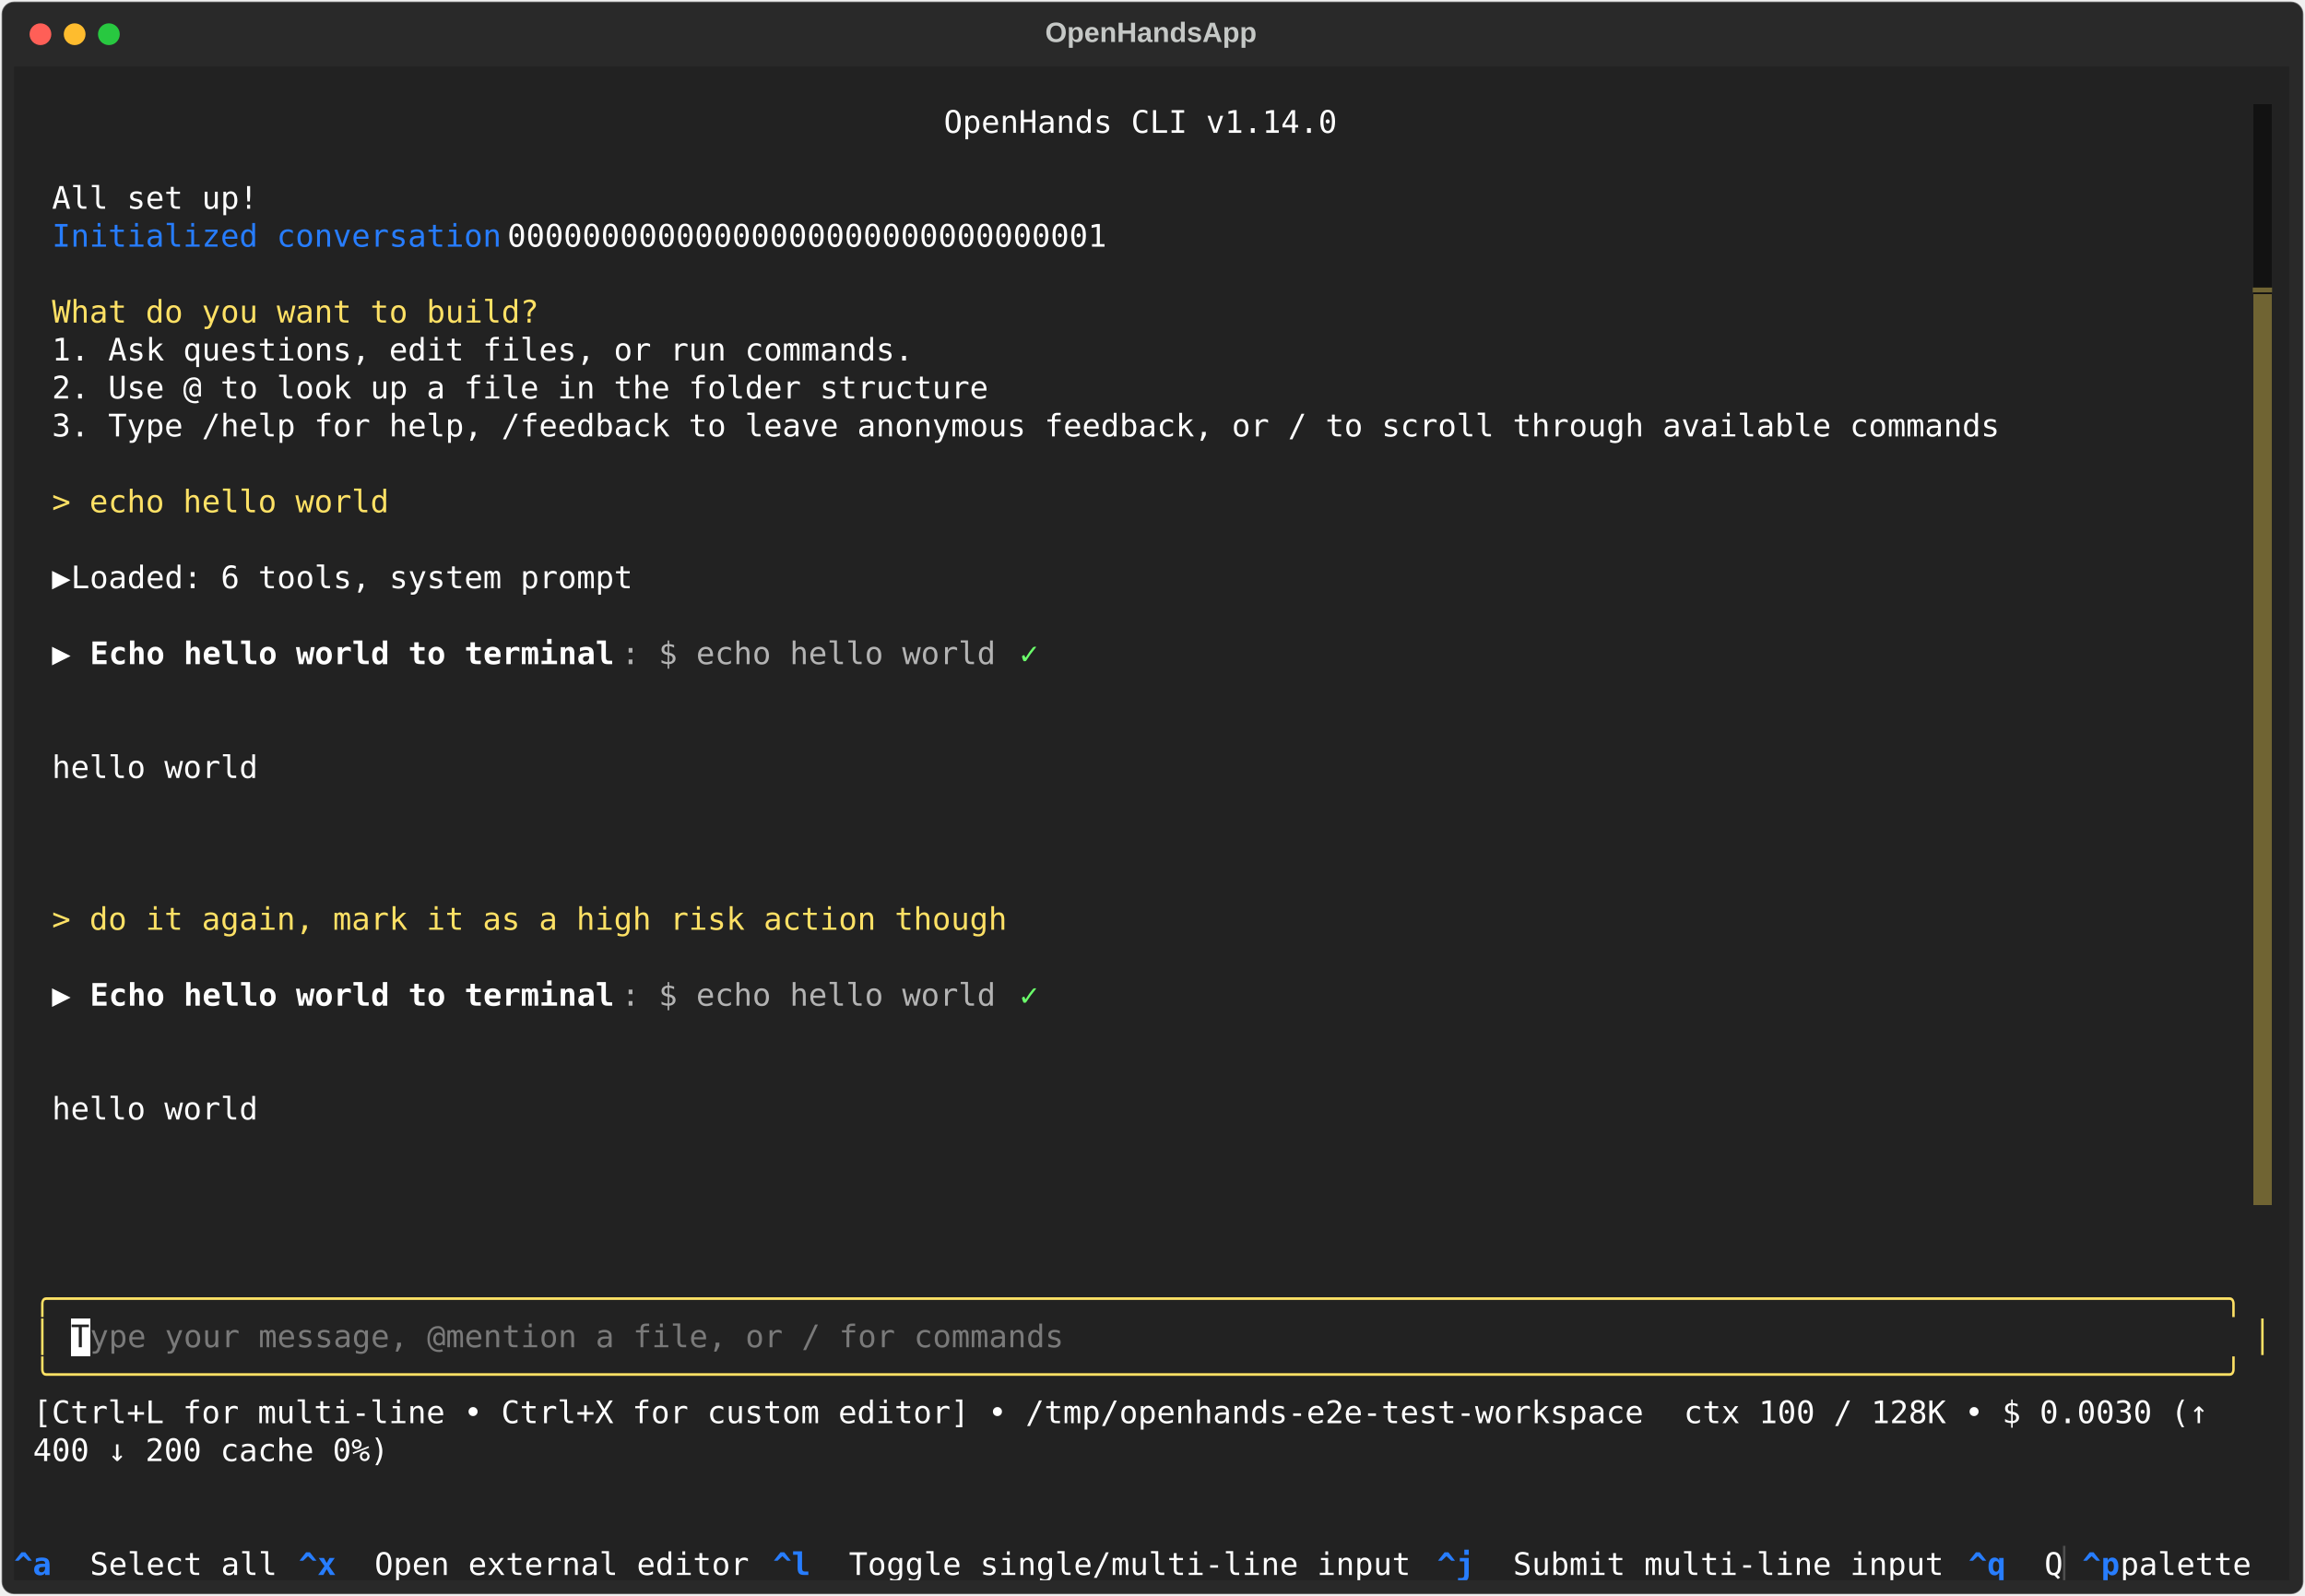
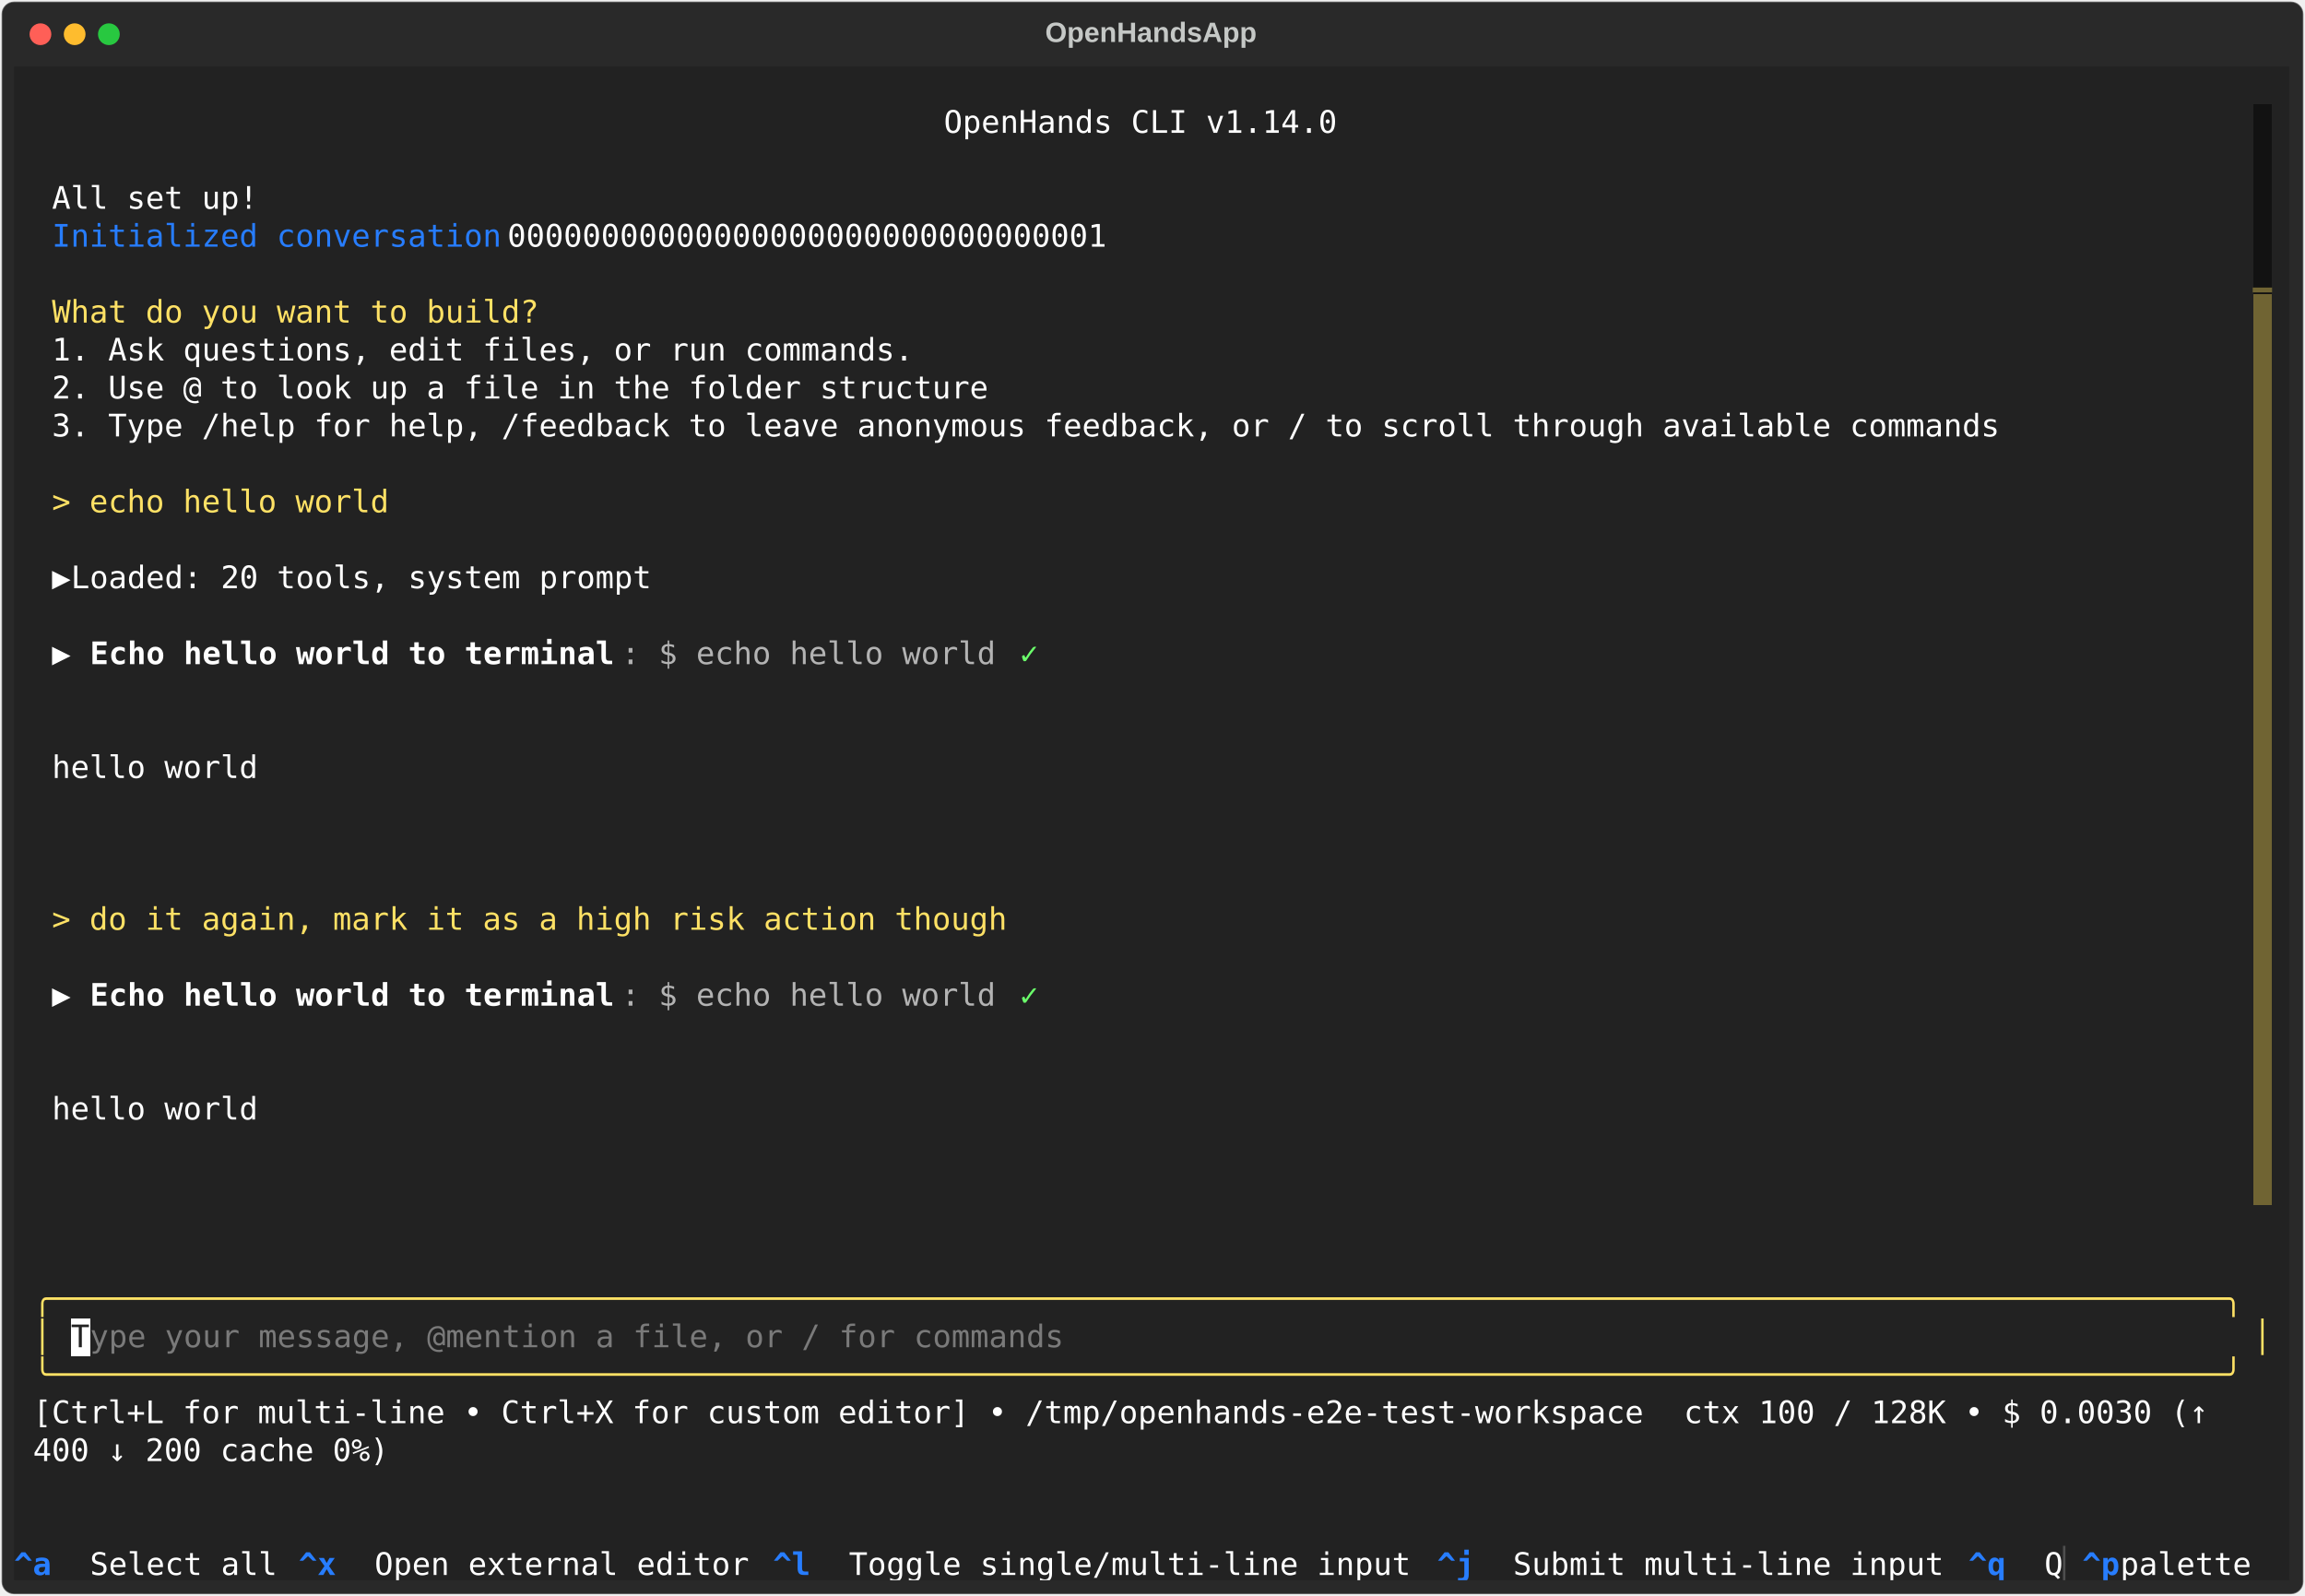
<svg xmlns="http://www.w3.org/2000/svg" class="rich-terminal" viewBox="0 0 1482 1026.0">
  <style>

    @font-face {
        font-family: "Fira Code";
        src: local("FiraCode-Regular"),
                url("https://cdnjs.cloudflare.com/ajax/libs/firacode/6.2.0/woff2/FiraCode-Regular.woff2") format("woff2"),
                url("https://cdnjs.cloudflare.com/ajax/libs/firacode/6.2.0/woff/FiraCode-Regular.woff") format("woff");
        font-style: normal;
        font-weight: 400;
    }
    @font-face {
        font-family: "Fira Code";
        src: local("FiraCode-Bold"),
                url("https://cdnjs.cloudflare.com/ajax/libs/firacode/6.2.0/woff2/FiraCode-Bold.woff2") format("woff2"),
                url("https://cdnjs.cloudflare.com/ajax/libs/firacode/6.2.0/woff/FiraCode-Bold.woff") format("woff");
        font-style: bold;
        font-weight: 700;
    }

    .terminal-matrix {
        font-family: Fira Code, monospace;
        font-size: 20px;
        line-height: 24.4px;
        font-variant-east-asian: full-width;
    }

    .terminal-title {
        font-size: 18px;
        font-weight: bold;
        font-family: arial;
    }

    .terminal-r1 { fill: #c5c8c6 }
.terminal-r2 { fill: #ffffff }
.terminal-r3 { fill: #277dff }
.terminal-r4 { fill: #706433 }
.terminal-r5 { fill: #ffe165 }
.terminal-r6 { fill: #222222 }
.terminal-r7 { fill: #fee165 }
.terminal-r8 { fill: #ffffff;font-weight: bold }
.terminal-r9 { fill: #b3b3b3 }
.terminal-r10 { fill: #6bff6b }
.terminal-r11 { fill: #7a7a7a }
.terminal-r12 { fill: #277dff;font-weight: bold }
.terminal-r13 { fill: #4e4e4e }
    </style>
  <defs>
    <clipPath id="terminal-clip-terminal">
      <rect x="0" y="0" width="1463.0" height="975.0" />
    </clipPath>
    <clipPath id="terminal-line-0">
      <rect x="0" y="1.5" width="1464" height="24.65" />
    </clipPath>
    <clipPath id="terminal-line-1">
      <rect x="0" y="25.9" width="1464" height="24.65" />
    </clipPath>
    <clipPath id="terminal-line-2">
      <rect x="0" y="50.3" width="1464" height="24.65" />
    </clipPath>
    <clipPath id="terminal-line-3">
      <rect x="0" y="74.7" width="1464" height="24.65" />
    </clipPath>
    <clipPath id="terminal-line-4">
      <rect x="0" y="99.1" width="1464" height="24.65" />
    </clipPath>
    <clipPath id="terminal-line-5">
      <rect x="0" y="123.5" width="1464" height="24.65" />
    </clipPath>
    <clipPath id="terminal-line-6">
      <rect x="0" y="147.9" width="1464" height="24.65" />
    </clipPath>
    <clipPath id="terminal-line-7">
      <rect x="0" y="172.3" width="1464" height="24.65" />
    </clipPath>
    <clipPath id="terminal-line-8">
      <rect x="0" y="196.7" width="1464" height="24.65" />
    </clipPath>
    <clipPath id="terminal-line-9">
      <rect x="0" y="221.1" width="1464" height="24.65" />
    </clipPath>
    <clipPath id="terminal-line-10">
      <rect x="0" y="245.5" width="1464" height="24.65" />
    </clipPath>
    <clipPath id="terminal-line-11">
      <rect x="0" y="269.9" width="1464" height="24.65" />
    </clipPath>
    <clipPath id="terminal-line-12">
      <rect x="0" y="294.3" width="1464" height="24.65" />
    </clipPath>
    <clipPath id="terminal-line-13">
      <rect x="0" y="318.7" width="1464" height="24.65" />
    </clipPath>
    <clipPath id="terminal-line-14">
      <rect x="0" y="343.1" width="1464" height="24.65" />
    </clipPath>
    <clipPath id="terminal-line-15">
      <rect x="0" y="367.5" width="1464" height="24.65" />
    </clipPath>
    <clipPath id="terminal-line-16">
      <rect x="0" y="391.9" width="1464" height="24.65" />
    </clipPath>
    <clipPath id="terminal-line-17">
      <rect x="0" y="416.3" width="1464" height="24.65" />
    </clipPath>
    <clipPath id="terminal-line-18">
      <rect x="0" y="440.7" width="1464" height="24.65" />
    </clipPath>
    <clipPath id="terminal-line-19">
      <rect x="0" y="465.1" width="1464" height="24.65" />
    </clipPath>
    <clipPath id="terminal-line-20">
      <rect x="0" y="489.5" width="1464" height="24.65" />
    </clipPath>
    <clipPath id="terminal-line-21">
      <rect x="0" y="513.9" width="1464" height="24.65" />
    </clipPath>
    <clipPath id="terminal-line-22">
      <rect x="0" y="538.3" width="1464" height="24.65" />
    </clipPath>
    <clipPath id="terminal-line-23">
      <rect x="0" y="562.7" width="1464" height="24.65" />
    </clipPath>
    <clipPath id="terminal-line-24">
      <rect x="0" y="587.1" width="1464" height="24.65" />
    </clipPath>
    <clipPath id="terminal-line-25">
      <rect x="0" y="611.5" width="1464" height="24.65" />
    </clipPath>
    <clipPath id="terminal-line-26">
      <rect x="0" y="635.9" width="1464" height="24.65" />
    </clipPath>
    <clipPath id="terminal-line-27">
      <rect x="0" y="660.3" width="1464" height="24.65" />
    </clipPath>
    <clipPath id="terminal-line-28">
      <rect x="0" y="684.7" width="1464" height="24.65" />
    </clipPath>
    <clipPath id="terminal-line-29">
      <rect x="0" y="709.1" width="1464" height="24.65" />
    </clipPath>
    <clipPath id="terminal-line-30">
      <rect x="0" y="733.5" width="1464" height="24.65" />
    </clipPath>
    <clipPath id="terminal-line-31">
      <rect x="0" y="757.9" width="1464" height="24.65" />
    </clipPath>
    <clipPath id="terminal-line-32">
      <rect x="0" y="782.3" width="1464" height="24.65" />
    </clipPath>
    <clipPath id="terminal-line-33">
      <rect x="0" y="806.7" width="1464" height="24.65" />
    </clipPath>
    <clipPath id="terminal-line-34">
      <rect x="0" y="831.1" width="1464" height="24.65" />
    </clipPath>
    <clipPath id="terminal-line-35">
      <rect x="0" y="855.5" width="1464" height="24.65" />
    </clipPath>
    <clipPath id="terminal-line-36">
      <rect x="0" y="879.9" width="1464" height="24.65" />
    </clipPath>
    <clipPath id="terminal-line-37">
      <rect x="0" y="904.3" width="1464" height="24.65" />
    </clipPath>
    <clipPath id="terminal-line-38">
      <rect x="0" y="928.7" width="1464" height="24.65" />
    </clipPath>
  </defs>
  <rect fill="#292929" stroke="rgba(255,255,255,0.35)" stroke-width="1" x="1" y="1" width="1480" height="1024" rx="8" />
  <text class="terminal-title" fill="#c5c8c6" text-anchor="middle" x="740" y="27">OpenHandsApp</text>
  <g transform="translate(26,22)">
    <circle cx="0" cy="0" r="7" fill="#ff5f57" />
    <circle cx="22" cy="0" r="7" fill="#febc2e" />
    <circle cx="44" cy="0" r="7" fill="#28c840" />
  </g>
  <g transform="translate(9, 41)" clip-path="url(#terminal-clip-terminal)">
    <rect fill="#222222" x="0" y="1.5" width="1464" height="24.65" shape-rendering="crispEdges" />
    <rect fill="#222222" x="0" y="25.9" width="597.8" height="24.65" shape-rendering="crispEdges" />
    <rect fill="#222222" x="597.8" y="25.9" width="256.2" height="24.65" shape-rendering="crispEdges" />
    <rect fill="#222222" x="854" y="25.9" width="585.6" height="24.65" shape-rendering="crispEdges" />
    <rect fill="#121212" x="1439.6" y="25.9" width="12.2" height="24.65" shape-rendering="crispEdges" />
    <rect fill="#222222" x="1451.8" y="25.9" width="12.2" height="24.65" shape-rendering="crispEdges" />
    <rect fill="#222222" x="0" y="50.3" width="1439.6" height="24.65" shape-rendering="crispEdges" />
    <rect fill="#121212" x="1439.6" y="50.3" width="12.2" height="24.65" shape-rendering="crispEdges" />
    <rect fill="#222222" x="1451.8" y="50.3" width="12.2" height="24.65" shape-rendering="crispEdges" />
    <rect fill="#222222" x="0" y="74.7" width="24.4" height="24.65" shape-rendering="crispEdges" />
    <rect fill="#222222" x="24.4" y="74.7" width="134.2" height="24.65" shape-rendering="crispEdges" />
    <rect fill="#222222" x="158.6" y="74.7" width="1281" height="24.65" shape-rendering="crispEdges" />
    <rect fill="#121212" x="1439.6" y="74.7" width="12.2" height="24.65" shape-rendering="crispEdges" />
    <rect fill="#222222" x="1451.8" y="74.7" width="12.2" height="24.65" shape-rendering="crispEdges" />
    <rect fill="#222222" x="0" y="99.1" width="24.4" height="24.65" shape-rendering="crispEdges" />
    <rect fill="#222222" x="24.4" y="99.1" width="292.8" height="24.65" shape-rendering="crispEdges" />
    <rect fill="#222222" x="317.2" y="99.1" width="402.6" height="24.65" shape-rendering="crispEdges" />
    <rect fill="#222222" x="719.8" y="99.1" width="719.8" height="24.65" shape-rendering="crispEdges" />
    <rect fill="#121212" x="1439.6" y="99.1" width="12.2" height="24.65" shape-rendering="crispEdges" />
    <rect fill="#222222" x="1451.8" y="99.1" width="12.2" height="24.65" shape-rendering="crispEdges" />
    <rect fill="#222222" x="0" y="123.5" width="1439.6" height="24.65" shape-rendering="crispEdges" />
    <rect fill="#121212" x="1439.6" y="123.5" width="12.2" height="24.65" shape-rendering="crispEdges" />
    <rect fill="#222222" x="1451.8" y="123.5" width="12.2" height="24.65" shape-rendering="crispEdges" />
    <rect fill="#222222" x="0" y="147.9" width="24.4" height="24.65" shape-rendering="crispEdges" />
    <rect fill="#222222" x="24.4" y="147.9" width="317.2" height="24.65" shape-rendering="crispEdges" />
    <rect fill="#222222" x="341.6" y="147.9" width="1098" height="24.65" shape-rendering="crispEdges" />
    <rect fill="#706433" x="1439.6" y="147.9" width="12.2" height="24.65" shape-rendering="crispEdges" />
    <rect fill="#222222" x="1451.8" y="147.9" width="12.2" height="24.65" shape-rendering="crispEdges" />
    <rect fill="#222222" x="0" y="172.3" width="24.4" height="24.65" shape-rendering="crispEdges" />
    <rect fill="#222222" x="24.4" y="172.3" width="561.2" height="24.65" shape-rendering="crispEdges" />
    <rect fill="#222222" x="585.6" y="172.3" width="854" height="24.65" shape-rendering="crispEdges" />
    <rect fill="#706433" x="1439.6" y="172.3" width="12.2" height="24.65" shape-rendering="crispEdges" />
    <rect fill="#222222" x="1451.8" y="172.3" width="12.2" height="24.65" shape-rendering="crispEdges" />
    <rect fill="#222222" x="0" y="196.7" width="24.4" height="24.65" shape-rendering="crispEdges" />
    <rect fill="#222222" x="24.4" y="196.7" width="610" height="24.65" shape-rendering="crispEdges" />
    <rect fill="#222222" x="634.4" y="196.7" width="805.2" height="24.65" shape-rendering="crispEdges" />
    <rect fill="#706433" x="1439.6" y="196.7" width="12.2" height="24.65" shape-rendering="crispEdges" />
    <rect fill="#222222" x="1451.8" y="196.7" width="12.2" height="24.65" shape-rendering="crispEdges" />
    <rect fill="#222222" x="0" y="221.1" width="24.4" height="24.65" shape-rendering="crispEdges" />
    <rect fill="#222222" x="24.4" y="221.1" width="1268.8" height="24.65" shape-rendering="crispEdges" />
    <rect fill="#222222" x="1293.2" y="221.1" width="146.4" height="24.65" shape-rendering="crispEdges" />
    <rect fill="#706433" x="1439.6" y="221.1" width="12.2" height="24.65" shape-rendering="crispEdges" />
    <rect fill="#222222" x="1451.8" y="221.1" width="12.2" height="24.65" shape-rendering="crispEdges" />
    <rect fill="#222222" x="0" y="245.5" width="1439.6" height="24.65" shape-rendering="crispEdges" />
    <rect fill="#706433" x="1439.6" y="245.5" width="12.2" height="24.65" shape-rendering="crispEdges" />
    <rect fill="#222222" x="1451.8" y="245.5" width="12.2" height="24.65" shape-rendering="crispEdges" />
    <rect fill="#222222" x="0" y="269.9" width="24.4" height="24.65" shape-rendering="crispEdges" />
    <rect fill="#222222" x="24.4" y="269.9" width="219.6" height="24.65" shape-rendering="crispEdges" />
    <rect fill="#222222" x="244" y="269.9" width="1195.6" height="24.65" shape-rendering="crispEdges" />
    <rect fill="#706433" x="1439.6" y="269.9" width="12.2" height="24.65" shape-rendering="crispEdges" />
    <rect fill="#222222" x="1451.8" y="269.9" width="12.2" height="24.65" shape-rendering="crispEdges" />
    <rect fill="#222222" x="0" y="294.3" width="1439.6" height="24.65" shape-rendering="crispEdges" />
    <rect fill="#706433" x="1439.6" y="294.3" width="12.2" height="24.65" shape-rendering="crispEdges" />
    <rect fill="#222222" x="1451.8" y="294.3" width="12.2" height="24.65" shape-rendering="crispEdges" />
    <rect fill="#222222" x="0" y="318.7" width="24.4" height="24.65" shape-rendering="crispEdges" />
    <rect fill="#222222" x="24.4" y="318.7" width="12.2" height="24.65" shape-rendering="crispEdges" />
-     <rect fill="#222222" x="36.6" y="318.7" width="378.2" height="24.65" shape-rendering="crispEdges" />
-     <rect fill="#222222" x="414.8" y="318.7" width="1024.8" height="24.65" shape-rendering="crispEdges" />
+     <rect fill="#222222" x="36.6" y="318.7" width="390.4" height="24.65" shape-rendering="crispEdges" />
+     <rect fill="#222222" x="427" y="318.7" width="1012.6" height="24.65" shape-rendering="crispEdges" />
    <rect fill="#706433" x="1439.6" y="318.7" width="12.2" height="24.65" shape-rendering="crispEdges" />
    <rect fill="#222222" x="1451.8" y="318.7" width="12.2" height="24.65" shape-rendering="crispEdges" />
    <rect fill="#222222" x="0" y="343.1" width="1439.6" height="24.65" shape-rendering="crispEdges" />
    <rect fill="#706433" x="1439.6" y="343.1" width="12.2" height="24.65" shape-rendering="crispEdges" />
    <rect fill="#222222" x="1451.8" y="343.1" width="12.2" height="24.65" shape-rendering="crispEdges" />
    <rect fill="#222222" x="0" y="367.5" width="24.4" height="24.65" shape-rendering="crispEdges" />
    <rect fill="#222222" x="24.4" y="367.5" width="12.2" height="24.65" shape-rendering="crispEdges" />
    <rect fill="#222222" x="36.6" y="367.5" width="12.2" height="24.65" shape-rendering="crispEdges" />
    <rect fill="#222222" x="48.8" y="367.5" width="341.6" height="24.65" shape-rendering="crispEdges" />
    <rect fill="#222222" x="390.4" y="367.5" width="244" height="24.65" shape-rendering="crispEdges" />
    <rect fill="#222222" x="634.4" y="367.5" width="12.2" height="24.65" shape-rendering="crispEdges" />
    <rect fill="#222222" x="646.6" y="367.5" width="12.2" height="24.65" shape-rendering="crispEdges" />
    <rect fill="#222222" x="658.8" y="367.5" width="780.8" height="24.65" shape-rendering="crispEdges" />
    <rect fill="#706433" x="1439.6" y="367.5" width="12.2" height="24.65" shape-rendering="crispEdges" />
    <rect fill="#222222" x="1451.8" y="367.5" width="12.2" height="24.65" shape-rendering="crispEdges" />
    <rect fill="#222222" x="0" y="391.9" width="1439.6" height="24.65" shape-rendering="crispEdges" />
    <rect fill="#706433" x="1439.6" y="391.9" width="12.2" height="24.65" shape-rendering="crispEdges" />
    <rect fill="#222222" x="1451.8" y="391.9" width="12.2" height="24.65" shape-rendering="crispEdges" />
    <rect fill="#222222" x="0" y="416.3" width="1439.6" height="24.65" shape-rendering="crispEdges" />
    <rect fill="#706433" x="1439.6" y="416.3" width="12.2" height="24.65" shape-rendering="crispEdges" />
    <rect fill="#222222" x="1451.8" y="416.3" width="12.2" height="24.65" shape-rendering="crispEdges" />
    <rect fill="#222222" x="0" y="440.7" width="24.4" height="24.65" shape-rendering="crispEdges" />
    <rect fill="#222222" x="24.4" y="440.7" width="134.2" height="24.65" shape-rendering="crispEdges" />
    <rect fill="#222222" x="158.6" y="440.7" width="1281" height="24.65" shape-rendering="crispEdges" />
    <rect fill="#706433" x="1439.6" y="440.7" width="12.2" height="24.65" shape-rendering="crispEdges" />
    <rect fill="#222222" x="1451.8" y="440.7" width="12.2" height="24.65" shape-rendering="crispEdges" />
    <rect fill="#222222" x="0" y="465.1" width="1439.6" height="24.65" shape-rendering="crispEdges" />
    <rect fill="#706433" x="1439.6" y="465.1" width="12.2" height="24.65" shape-rendering="crispEdges" />
    <rect fill="#222222" x="1451.8" y="465.1" width="12.2" height="24.65" shape-rendering="crispEdges" />
    <rect fill="#222222" x="0" y="489.5" width="1439.6" height="24.65" shape-rendering="crispEdges" />
    <rect fill="#706433" x="1439.6" y="489.5" width="12.2" height="24.65" shape-rendering="crispEdges" />
    <rect fill="#222222" x="1451.8" y="489.5" width="12.2" height="24.65" shape-rendering="crispEdges" />
    <rect fill="#222222" x="0" y="513.9" width="1439.6" height="24.65" shape-rendering="crispEdges" />
    <rect fill="#706433" x="1439.6" y="513.9" width="12.2" height="24.65" shape-rendering="crispEdges" />
    <rect fill="#222222" x="1451.8" y="513.9" width="12.2" height="24.65" shape-rendering="crispEdges" />
    <rect fill="#222222" x="0" y="538.3" width="24.4" height="24.65" shape-rendering="crispEdges" />
    <rect fill="#222222" x="24.4" y="538.3" width="622.2" height="24.65" shape-rendering="crispEdges" />
    <rect fill="#222222" x="646.6" y="538.3" width="793" height="24.65" shape-rendering="crispEdges" />
    <rect fill="#706433" x="1439.6" y="538.3" width="12.2" height="24.65" shape-rendering="crispEdges" />
    <rect fill="#222222" x="1451.8" y="538.3" width="12.2" height="24.65" shape-rendering="crispEdges" />
    <rect fill="#222222" x="0" y="562.7" width="1439.6" height="24.65" shape-rendering="crispEdges" />
    <rect fill="#706433" x="1439.6" y="562.7" width="12.2" height="24.65" shape-rendering="crispEdges" />
    <rect fill="#222222" x="1451.8" y="562.7" width="12.2" height="24.65" shape-rendering="crispEdges" />
    <rect fill="#222222" x="0" y="587.1" width="24.4" height="24.65" shape-rendering="crispEdges" />
    <rect fill="#222222" x="24.4" y="587.1" width="12.2" height="24.65" shape-rendering="crispEdges" />
    <rect fill="#222222" x="36.6" y="587.1" width="12.2" height="24.65" shape-rendering="crispEdges" />
    <rect fill="#222222" x="48.8" y="587.1" width="341.6" height="24.65" shape-rendering="crispEdges" />
    <rect fill="#222222" x="390.4" y="587.1" width="244" height="24.65" shape-rendering="crispEdges" />
    <rect fill="#222222" x="634.4" y="587.1" width="12.2" height="24.65" shape-rendering="crispEdges" />
    <rect fill="#222222" x="646.6" y="587.1" width="12.2" height="24.65" shape-rendering="crispEdges" />
    <rect fill="#222222" x="658.8" y="587.1" width="780.8" height="24.65" shape-rendering="crispEdges" />
    <rect fill="#706433" x="1439.6" y="587.1" width="12.2" height="24.65" shape-rendering="crispEdges" />
    <rect fill="#222222" x="1451.8" y="587.1" width="12.2" height="24.65" shape-rendering="crispEdges" />
    <rect fill="#222222" x="0" y="611.5" width="1439.6" height="24.65" shape-rendering="crispEdges" />
    <rect fill="#706433" x="1439.6" y="611.5" width="12.2" height="24.65" shape-rendering="crispEdges" />
    <rect fill="#222222" x="1451.8" y="611.5" width="12.2" height="24.65" shape-rendering="crispEdges" />
    <rect fill="#222222" x="0" y="635.9" width="1439.6" height="24.65" shape-rendering="crispEdges" />
    <rect fill="#706433" x="1439.6" y="635.9" width="12.2" height="24.65" shape-rendering="crispEdges" />
    <rect fill="#222222" x="1451.8" y="635.9" width="12.2" height="24.65" shape-rendering="crispEdges" />
    <rect fill="#222222" x="0" y="660.3" width="24.4" height="24.65" shape-rendering="crispEdges" />
    <rect fill="#222222" x="24.4" y="660.3" width="134.2" height="24.65" shape-rendering="crispEdges" />
    <rect fill="#222222" x="158.6" y="660.3" width="1281" height="24.65" shape-rendering="crispEdges" />
    <rect fill="#706433" x="1439.6" y="660.3" width="12.2" height="24.65" shape-rendering="crispEdges" />
    <rect fill="#222222" x="1451.8" y="660.3" width="12.2" height="24.65" shape-rendering="crispEdges" />
    <rect fill="#222222" x="0" y="684.7" width="1439.6" height="24.65" shape-rendering="crispEdges" />
    <rect fill="#706433" x="1439.6" y="684.7" width="12.2" height="24.65" shape-rendering="crispEdges" />
    <rect fill="#222222" x="1451.8" y="684.7" width="12.2" height="24.65" shape-rendering="crispEdges" />
    <rect fill="#222222" x="0" y="709.1" width="1439.6" height="24.65" shape-rendering="crispEdges" />
    <rect fill="#706433" x="1439.6" y="709.1" width="12.2" height="24.65" shape-rendering="crispEdges" />
    <rect fill="#222222" x="1451.8" y="709.1" width="12.2" height="24.65" shape-rendering="crispEdges" />
    <rect fill="#222222" x="0" y="733.5" width="1464" height="24.65" shape-rendering="crispEdges" />
    <rect fill="#222222" x="0" y="757.9" width="12.2" height="24.65" shape-rendering="crispEdges" />
    <rect fill="#222222" x="12.2" y="757.9" width="12.2" height="24.65" shape-rendering="crispEdges" />
    <rect fill="#222222" x="24.4" y="757.9" width="1439.6" height="24.65" shape-rendering="crispEdges" />
    <rect fill="#222222" x="0" y="782.3" width="12.2" height="24.65" shape-rendering="crispEdges" />
    <rect fill="#222222" x="12.2" y="782.3" width="1439.6" height="24.65" shape-rendering="crispEdges" />
    <rect fill="#222222" x="1451.8" y="782.3" width="12.2" height="24.65" shape-rendering="crispEdges" />
    <rect fill="#222222" x="0" y="806.7" width="12.2" height="24.65" shape-rendering="crispEdges" />
    <rect fill="#222222" x="12.2" y="806.7" width="12.2" height="24.65" shape-rendering="crispEdges" />
    <rect fill="#222222" x="24.4" y="806.7" width="12.2" height="24.65" shape-rendering="crispEdges" />
    <rect fill="#ffffff" x="36.6" y="806.7" width="12.2" height="24.65" shape-rendering="crispEdges" />
    <rect fill="#222222" x="48.8" y="806.7" width="634.4" height="24.65" shape-rendering="crispEdges" />
    <rect fill="#222222" x="683.2" y="806.7" width="756.4" height="24.65" shape-rendering="crispEdges" />
    <rect fill="#222222" x="1439.6" y="806.7" width="12.2" height="24.65" shape-rendering="crispEdges" />
    <rect fill="#222222" x="1451.8" y="806.7" width="12.2" height="24.65" shape-rendering="crispEdges" />
    <rect fill="#222222" x="0" y="831.1" width="12.2" height="24.65" shape-rendering="crispEdges" />
    <rect fill="#222222" x="12.2" y="831.1" width="1439.6" height="24.65" shape-rendering="crispEdges" />
    <rect fill="#222222" x="1451.8" y="831.1" width="12.2" height="24.65" shape-rendering="crispEdges" />
    <rect fill="#222222" x="0" y="855.5" width="12.2" height="24.65" shape-rendering="crispEdges" />
    <rect fill="#222222" x="12.2" y="855.5" width="1061.4" height="24.65" shape-rendering="crispEdges" />
    <rect fill="#222222" x="1073.6" y="855.5" width="341.6" height="24.65" shape-rendering="crispEdges" />
    <rect fill="#222222" x="1415.2" y="855.5" width="48.8" height="24.65" shape-rendering="crispEdges" />
    <rect fill="#222222" x="0" y="879.9" width="12.2" height="24.65" shape-rendering="crispEdges" />
    <rect fill="#222222" x="12.2" y="879.9" width="231.8" height="24.65" shape-rendering="crispEdges" />
    <rect fill="#222222" x="244" y="879.9" width="1220" height="24.65" shape-rendering="crispEdges" />
    <rect fill="#222222" x="0" y="904.3" width="1464" height="24.65" shape-rendering="crispEdges" />
    <rect fill="#222222" x="0" y="928.7" width="1464" height="24.65" shape-rendering="crispEdges" />
    <rect fill="#222222" x="0" y="953.1" width="48.8" height="24.65" shape-rendering="crispEdges" />
    <rect fill="#222222" x="48.8" y="953.1" width="134.2" height="24.65" shape-rendering="crispEdges" />
    <rect fill="#222222" x="183" y="953.1" width="48.8" height="24.65" shape-rendering="crispEdges" />
    <rect fill="#222222" x="231.8" y="953.1" width="256.2" height="24.65" shape-rendering="crispEdges" />
    <rect fill="#222222" x="488" y="953.1" width="48.8" height="24.65" shape-rendering="crispEdges" />
    <rect fill="#222222" x="536.8" y="953.1" width="378.2" height="24.65" shape-rendering="crispEdges" />
    <rect fill="#222222" x="915" y="953.1" width="48.8" height="24.65" shape-rendering="crispEdges" />
    <rect fill="#222222" x="963.8" y="953.1" width="292.8" height="24.65" shape-rendering="crispEdges" />
    <rect fill="#222222" x="1256.6" y="953.1" width="48.8" height="24.65" shape-rendering="crispEdges" />
    <rect fill="#222222" x="1305.4" y="953.1" width="12.2" height="24.65" shape-rendering="crispEdges" />
    <rect fill="#222222" x="1317.6" y="953.1" width="12.2" height="24.65" shape-rendering="crispEdges" />
    <rect fill="#222222" x="1329.8" y="953.1" width="24.4" height="24.65" shape-rendering="crispEdges" />
    <rect fill="#222222" x="1354.2" y="953.1" width="97.6" height="24.65" shape-rendering="crispEdges" />
    <rect fill="#222222" x="1451.8" y="953.1" width="12.2" height="24.65" shape-rendering="crispEdges" />
    <g class="terminal-matrix">
      <text class="terminal-r1" x="1464" y="20" textLength="12.2" clip-path="url(#terminal-line-0)">
</text>
      <text class="terminal-r2" x="597.8" y="44.4" textLength="256.2" clip-path="url(#terminal-line-1)">OpenHands CLI v1.14.0</text>
      <text class="terminal-r1" x="1464" y="44.4" textLength="12.2" clip-path="url(#terminal-line-1)">
</text>
      <text class="terminal-r1" x="1464" y="68.8" textLength="12.2" clip-path="url(#terminal-line-2)">
</text>
      <text class="terminal-r2" x="24.4" y="93.2" textLength="134.2" clip-path="url(#terminal-line-3)">All set up!</text>
      <text class="terminal-r1" x="1464" y="93.2" textLength="12.2" clip-path="url(#terminal-line-3)">
</text>
      <text class="terminal-r3" x="24.4" y="117.6" textLength="292.8" clip-path="url(#terminal-line-4)">Initialized conversation</text>
      <text class="terminal-r2" x="317.2" y="117.6" textLength="402.6" clip-path="url(#terminal-line-4)"> 00000000000000000000000000000001</text>
      <text class="terminal-r1" x="1464" y="117.6" textLength="12.2" clip-path="url(#terminal-line-4)">
</text>
      <text class="terminal-r4" x="1439.6" y="142" textLength="12.2" clip-path="url(#terminal-line-5)">▁</text>
      <text class="terminal-r1" x="1464" y="142" textLength="12.2" clip-path="url(#terminal-line-5)">
</text>
      <text class="terminal-r5" x="24.4" y="166.4" textLength="317.2" clip-path="url(#terminal-line-6)">What do you want to build?</text>
      <text class="terminal-r1" x="1464" y="166.4" textLength="12.2" clip-path="url(#terminal-line-6)">
</text>
      <text class="terminal-r2" x="24.4" y="190.8" textLength="561.2" clip-path="url(#terminal-line-7)">1. Ask questions, edit files, or run commands.</text>
      <text class="terminal-r1" x="1464" y="190.8" textLength="12.2" clip-path="url(#terminal-line-7)">
</text>
      <text class="terminal-r2" x="24.4" y="215.2" textLength="610" clip-path="url(#terminal-line-8)">2. Use @ to look up a file in the folder structure</text>
      <text class="terminal-r1" x="1464" y="215.2" textLength="12.2" clip-path="url(#terminal-line-8)">
</text>
      <text class="terminal-r2" x="24.4" y="239.6" textLength="1268.8" clip-path="url(#terminal-line-9)">3. Type /help for help, /feedback to leave anonymous feedback, or / to scroll through available commands</text>
      <text class="terminal-r1" x="1464" y="239.6" textLength="12.2" clip-path="url(#terminal-line-9)">
</text>
      <text class="terminal-r1" x="1464" y="264" textLength="12.2" clip-path="url(#terminal-line-10)">
</text>
      <text class="terminal-r7" x="24.4" y="288.4" textLength="219.6" clip-path="url(#terminal-line-11)">&gt; echo hello world</text>
      <text class="terminal-r1" x="1464" y="288.4" textLength="12.2" clip-path="url(#terminal-line-11)">
</text>
      <text class="terminal-r1" x="1464" y="312.8" textLength="12.2" clip-path="url(#terminal-line-12)">
</text>
      <text class="terminal-r2" x="24.4" y="337.2" textLength="12.2" clip-path="url(#terminal-line-13)">▶</text>
-       <text class="terminal-r2" x="36.6" y="337.2" textLength="378.2" clip-path="url(#terminal-line-13)"> Loaded: 6 tools, system prompt</text>
+       <text class="terminal-r2" x="36.6" y="337.2" textLength="390.4" clip-path="url(#terminal-line-13)"> Loaded: 20 tools, system prompt</text>
      <text class="terminal-r1" x="1464" y="337.2" textLength="12.2" clip-path="url(#terminal-line-13)">
</text>
      <text class="terminal-r1" x="1464" y="361.6" textLength="12.2" clip-path="url(#terminal-line-14)">
</text>
      <text class="terminal-r2" x="24.4" y="386" textLength="12.2" clip-path="url(#terminal-line-15)">▶</text>
      <text class="terminal-r8" x="48.8" y="386" textLength="341.6" clip-path="url(#terminal-line-15)">Echo hello world to terminal</text>
      <text class="terminal-r9" x="390.4" y="386" textLength="244" clip-path="url(#terminal-line-15)">: $ echo hello world</text>
      <text class="terminal-r10" x="646.6" y="386" textLength="12.2" clip-path="url(#terminal-line-15)">✓</text>
      <text class="terminal-r1" x="1464" y="386" textLength="12.2" clip-path="url(#terminal-line-15)">
</text>
      <text class="terminal-r1" x="1464" y="410.4" textLength="12.2" clip-path="url(#terminal-line-16)">
</text>
      <text class="terminal-r1" x="1464" y="434.8" textLength="12.2" clip-path="url(#terminal-line-17)">
</text>
      <text class="terminal-r2" x="24.4" y="459.2" textLength="134.2" clip-path="url(#terminal-line-18)">hello world</text>
      <text class="terminal-r1" x="1464" y="459.2" textLength="12.2" clip-path="url(#terminal-line-18)">
</text>
      <text class="terminal-r1" x="1464" y="483.6" textLength="12.2" clip-path="url(#terminal-line-19)">
</text>
      <text class="terminal-r1" x="1464" y="508" textLength="12.2" clip-path="url(#terminal-line-20)">
</text>
      <text class="terminal-r1" x="1464" y="532.4" textLength="12.2" clip-path="url(#terminal-line-21)">
</text>
      <text class="terminal-r7" x="24.4" y="556.8" textLength="622.2" clip-path="url(#terminal-line-22)">&gt; do it again, mark it as a high risk action though</text>
      <text class="terminal-r1" x="1464" y="556.8" textLength="12.2" clip-path="url(#terminal-line-22)">
</text>
      <text class="terminal-r1" x="1464" y="581.2" textLength="12.2" clip-path="url(#terminal-line-23)">
</text>
      <text class="terminal-r2" x="24.4" y="605.6" textLength="12.2" clip-path="url(#terminal-line-24)">▶</text>
      <text class="terminal-r8" x="48.8" y="605.6" textLength="341.6" clip-path="url(#terminal-line-24)">Echo hello world to terminal</text>
      <text class="terminal-r9" x="390.4" y="605.6" textLength="244" clip-path="url(#terminal-line-24)">: $ echo hello world</text>
      <text class="terminal-r10" x="646.6" y="605.6" textLength="12.2" clip-path="url(#terminal-line-24)">✓</text>
      <text class="terminal-r1" x="1464" y="605.6" textLength="12.2" clip-path="url(#terminal-line-24)">
</text>
      <text class="terminal-r1" x="1464" y="630" textLength="12.2" clip-path="url(#terminal-line-25)">
</text>
      <text class="terminal-r1" x="1464" y="654.4" textLength="12.2" clip-path="url(#terminal-line-26)">
</text>
      <text class="terminal-r2" x="24.4" y="678.8" textLength="134.2" clip-path="url(#terminal-line-27)">hello world</text>
      <text class="terminal-r1" x="1464" y="678.8" textLength="12.2" clip-path="url(#terminal-line-27)">
</text>
      <text class="terminal-r1" x="1464" y="703.2" textLength="12.2" clip-path="url(#terminal-line-28)">
</text>
      <text class="terminal-r1" x="1464" y="727.6" textLength="12.2" clip-path="url(#terminal-line-29)">
</text>
      <text class="terminal-r1" x="1464" y="752" textLength="12.2" clip-path="url(#terminal-line-30)">
</text>
      <text class="terminal-r1" x="1464" y="776.4" textLength="12.2" clip-path="url(#terminal-line-31)">
</text>
      <text class="terminal-r7" x="12.2" y="800.8" textLength="1439.6" clip-path="url(#terminal-line-32)">╭────────────────────────────────────────────────────────────────────────────────────────────────────────────────────╮</text>
      <text class="terminal-r1" x="1464" y="800.8" textLength="12.2" clip-path="url(#terminal-line-32)">
</text>
      <text class="terminal-r7" x="12.2" y="825.2" textLength="12.2" clip-path="url(#terminal-line-33)">│</text>
      <text class="terminal-r6" x="36.6" y="825.2" textLength="12.2" clip-path="url(#terminal-line-33)">T</text>
      <text class="terminal-r11" x="48.8" y="825.2" textLength="634.4" clip-path="url(#terminal-line-33)">ype your message, @mention a file, or / for commands</text>
      <text class="terminal-r7" x="1439.6" y="825.2" textLength="12.2" clip-path="url(#terminal-line-33)">│</text>
      <text class="terminal-r1" x="1464" y="825.2" textLength="12.2" clip-path="url(#terminal-line-33)">
</text>
      <text class="terminal-r7" x="12.2" y="849.6" textLength="1439.6" clip-path="url(#terminal-line-34)">╰────────────────────────────────────────────────────────────────────────────────────────────────────────────────────╯</text>
      <text class="terminal-r1" x="1464" y="849.6" textLength="12.2" clip-path="url(#terminal-line-34)">
</text>
      <text class="terminal-r2" x="12.2" y="874" textLength="1061.4" clip-path="url(#terminal-line-35)">[Ctrl+L for multi-line • Ctrl+X for custom editor] • /tmp/openhands-e2e-test-workspace </text>
      <text class="terminal-r2" x="1073.6" y="874" textLength="341.6" clip-path="url(#terminal-line-35)">ctx 100 / 128K • $ 0.0030 (↑</text>
      <text class="terminal-r1" x="1464" y="874" textLength="12.2" clip-path="url(#terminal-line-35)">
</text>
      <text class="terminal-r2" x="12.2" y="898.4" textLength="231.8" clip-path="url(#terminal-line-36)">400 ↓ 200 cache 0%)</text>
      <text class="terminal-r1" x="1464" y="898.4" textLength="12.2" clip-path="url(#terminal-line-36)">
</text>
      <text class="terminal-r1" x="1464" y="922.8" textLength="12.2" clip-path="url(#terminal-line-37)">
</text>
      <text class="terminal-r1" x="1464" y="947.2" textLength="12.2" clip-path="url(#terminal-line-38)">
</text>
      <text class="terminal-r12" x="0" y="971.6" textLength="48.8" clip-path="url(#terminal-line-39)"> ^a </text>
      <text class="terminal-r2" x="48.8" y="971.6" textLength="134.2" clip-path="url(#terminal-line-39)">Select all </text>
      <text class="terminal-r12" x="183" y="971.6" textLength="48.8" clip-path="url(#terminal-line-39)"> ^x </text>
      <text class="terminal-r2" x="231.8" y="971.6" textLength="256.2" clip-path="url(#terminal-line-39)">Open external editor </text>
      <text class="terminal-r12" x="488" y="971.6" textLength="48.8" clip-path="url(#terminal-line-39)"> ^l </text>
      <text class="terminal-r2" x="536.8" y="971.6" textLength="378.2" clip-path="url(#terminal-line-39)">Toggle single/multi-line input </text>
      <text class="terminal-r12" x="915" y="971.6" textLength="48.8" clip-path="url(#terminal-line-39)"> ^j </text>
      <text class="terminal-r2" x="963.8" y="971.6" textLength="292.8" clip-path="url(#terminal-line-39)">Submit multi-line input </text>
      <text class="terminal-r12" x="1256.6" y="971.6" textLength="48.8" clip-path="url(#terminal-line-39)"> ^q </text>
      <text class="terminal-r2" x="1305.4" y="971.6" textLength="12.2" clip-path="url(#terminal-line-39)">Q</text>
      <text class="terminal-r13" x="1317.6" y="971.6" textLength="12.2" clip-path="url(#terminal-line-39)">▏</text>
      <text class="terminal-r12" x="1329.8" y="971.6" textLength="24.4" clip-path="url(#terminal-line-39)">^p</text>
      <text class="terminal-r2" x="1354.2" y="971.6" textLength="97.6" clip-path="url(#terminal-line-39)"> palette</text>
    </g>
  </g>
</svg>
